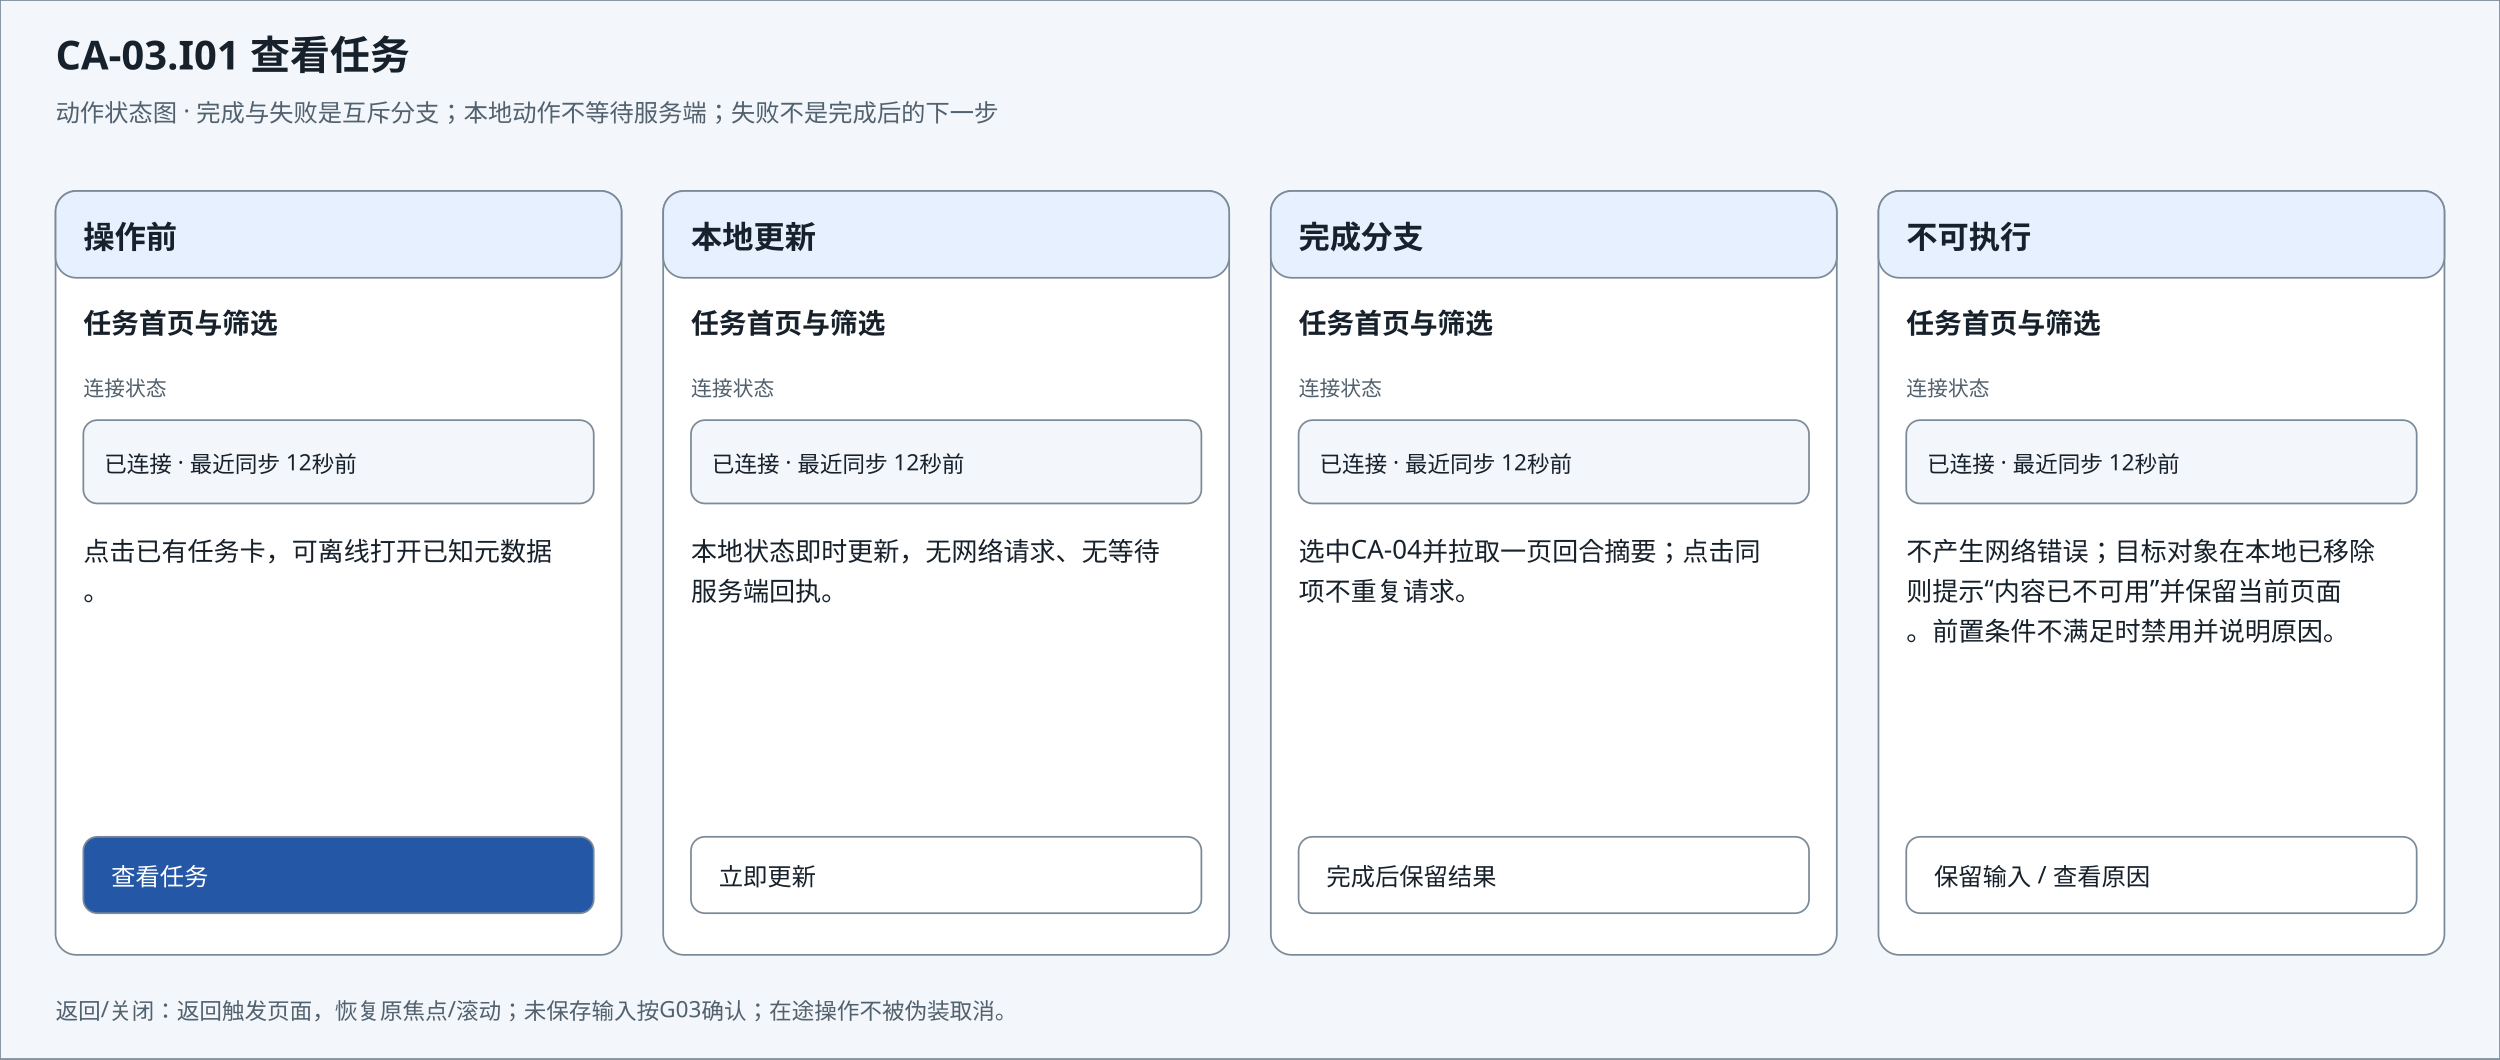
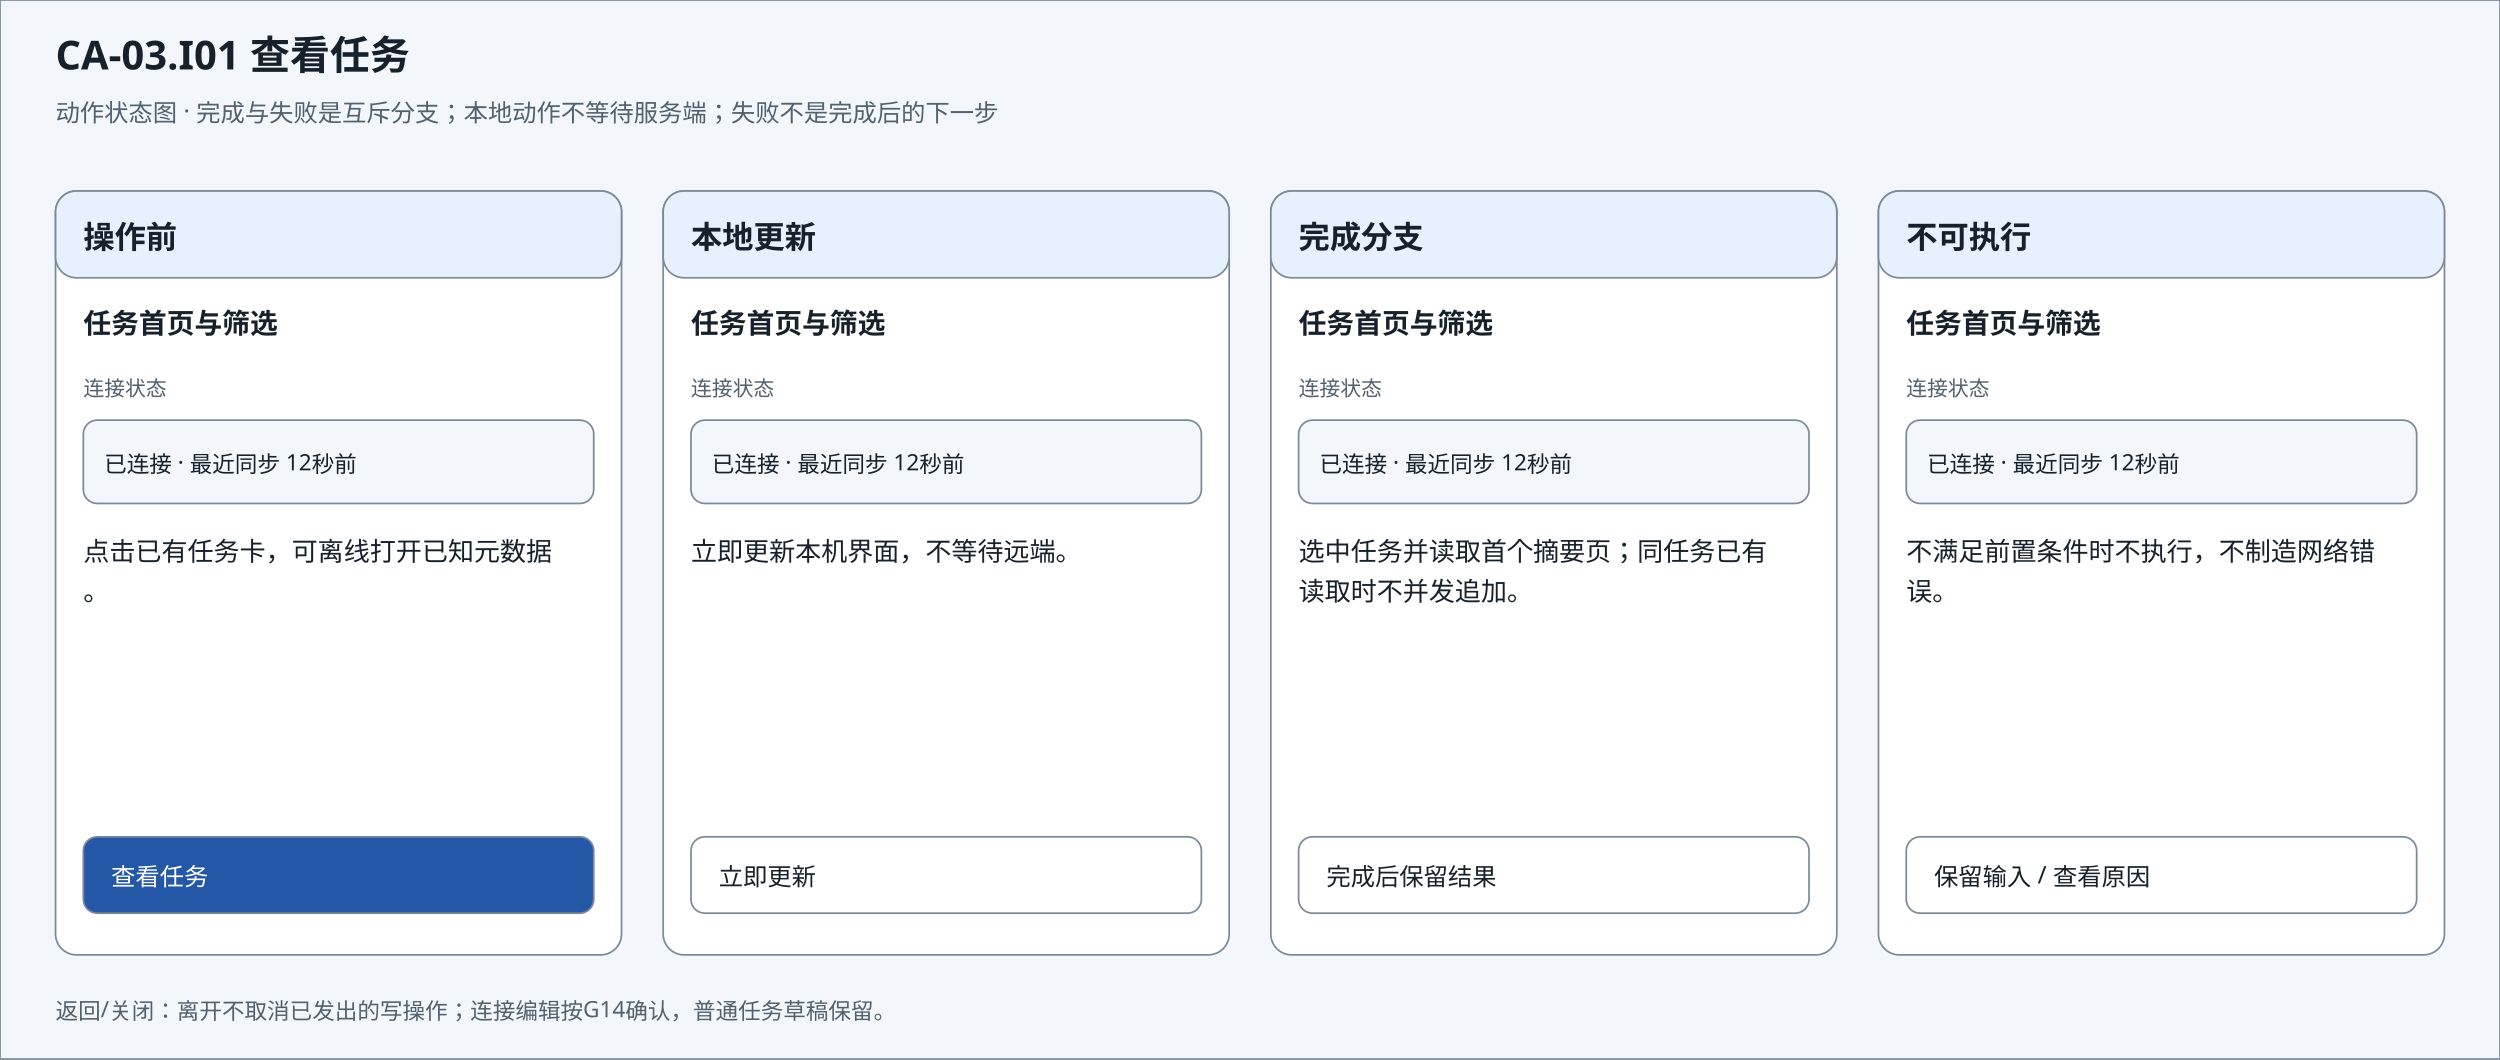
<svg xmlns="http://www.w3.org/2000/svg" width="1440" height="610" viewBox="0 0 1440 610" role="img">
  <style>text{font-family:"Microsoft YaHei","Segoe UI",sans-serif}</style>
  <rect x="0" y="0" width="1440" height="610" rx="0" fill="#F3F6FB" stroke="#7B8A98" />
  <text x="32" y="40" font-size="23" fill="#17212B" font-weight="600">CA-03.I01  查看任务</text>
  <text x="32" y="70" font-size="14" fill="#52616E" font-weight="400">动作状态图 · 完成与失败是互斥分支；本地动作不等待服务端；失败不是完成后的下一步</text>
  <rect x="32" y="110" width="326" height="440" rx="12" fill="#FFFFFF" stroke="#7B8A98" />
  <rect x="32" y="110" width="326" height="50" rx="12" fill="#E6F0FF" stroke="#7B8A98" />
  <text x="48" y="143" font-size="18" fill="#17212B" font-weight="600">操作前</text>
  <text x="48" y="192" font-size="16" fill="#17212B" font-weight="600">任务首页与筛选</text>
  <text x="48" y="228" font-size="12" fill="#52616E" font-weight="400">连接状态</text>
  <rect x="48" y="242" width="294" height="48" rx="8" fill="#F3F6FB" stroke="#7B8A98" />
  <text x="60" y="272" font-size="13" fill="#17212B" font-weight="400">已连接 · 最近同步 12秒前</text>
  <text x="48" y="323" font-size="15" fill="#17212B" font-weight="400">点击已有任务卡，可离线打开已知元数据</text>
  <text x="48" y="346" font-size="15" fill="#17212B" font-weight="400">。</text>
  <rect x="48" y="482" width="294" height="44" rx="8" fill="#2457A6" stroke="#7B8A98" />
  <text x="64" y="510" font-size="14" fill="#FFFFFF" font-weight="400">查看任务</text>
  <rect x="382" y="110" width="326" height="440" rx="12" fill="#FFFFFF" stroke="#7B8A98" />
  <rect x="382" y="110" width="326" height="50" rx="12" fill="#E6F0FF" stroke="#7B8A98" />
  <text x="398" y="143" font-size="18" fill="#17212B" font-weight="600">本地更新</text>
  <text x="398" y="192" font-size="16" fill="#17212B" font-weight="600">任务首页与筛选</text>
  <text x="398" y="228" font-size="12" fill="#52616E" font-weight="400">连接状态</text>
  <rect x="398" y="242" width="294" height="48" rx="8" fill="#F3F6FB" stroke="#7B8A98" />
  <text x="410" y="272" font-size="13" fill="#17212B" font-weight="400">已连接 · 最近同步 12秒前</text>
-   <text x="398" y="323" font-size="15" fill="#17212B" font-weight="400">本地状态即时更新，无网络请求、无等待</text>
-   <text x="398" y="346" font-size="15" fill="#17212B" font-weight="400">服务端回执。</text>
+   <text x="398" y="323" font-size="15" fill="#17212B" font-weight="400">立即更新本机界面，不等待远端。</text>
  <rect x="398" y="482" width="294" height="44" rx="8" fill="#FFFFFF" stroke="#7B8A98" />
  <text x="414" y="510" font-size="14" fill="#17212B" font-weight="400">立即更新</text>
  <rect x="732" y="110" width="326" height="440" rx="12" fill="#FFFFFF" stroke="#7B8A98" />
  <rect x="732" y="110" width="326" height="50" rx="12" fill="#E6F0FF" stroke="#7B8A98" />
  <text x="748" y="143" font-size="18" fill="#17212B" font-weight="600">完成分支</text>
  <text x="748" y="192" font-size="16" fill="#17212B" font-weight="600">任务首页与筛选</text>
  <text x="748" y="228" font-size="12" fill="#52616E" font-weight="400">连接状态</text>
  <rect x="748" y="242" width="294" height="48" rx="8" fill="#F3F6FB" stroke="#7B8A98" />
  <text x="760" y="272" font-size="13" fill="#17212B" font-weight="400">已连接 · 最近同步 12秒前</text>
-   <text x="748" y="323" font-size="15" fill="#17212B" font-weight="400">选中CA-04并拉取一页回合摘要；点击同</text>
-   <text x="748" y="346" font-size="15" fill="#17212B" font-weight="400">项不重复请求。</text>
+   <text x="748" y="323" font-size="15" fill="#17212B" font-weight="400">选中任务并读取首个摘要页；同任务已有</text>
+   <text x="748" y="346" font-size="15" fill="#17212B" font-weight="400">读取时不并发追加。</text>
  <rect x="748" y="482" width="294" height="44" rx="8" fill="#FFFFFF" stroke="#7B8A98" />
  <text x="764" y="510" font-size="14" fill="#17212B" font-weight="400">完成后保留结果</text>
  <rect x="1082" y="110" width="326" height="440" rx="12" fill="#FFFFFF" stroke="#7B8A98" />
  <rect x="1082" y="110" width="326" height="50" rx="12" fill="#E6F0FF" stroke="#7B8A98" />
  <text x="1098" y="143" font-size="18" fill="#17212B" font-weight="600">不可执行</text>
  <text x="1098" y="192" font-size="16" fill="#17212B" font-weight="600">任务首页与筛选</text>
  <text x="1098" y="228" font-size="12" fill="#52616E" font-weight="400">连接状态</text>
  <rect x="1098" y="242" width="294" height="48" rx="8" fill="#F3F6FB" stroke="#7B8A98" />
  <text x="1110" y="272" font-size="13" fill="#17212B" font-weight="400">已连接 · 最近同步 12秒前</text>
-   <text x="1098" y="323" font-size="15" fill="#17212B" font-weight="400">不产生网络错误；目标对象在本地已移除</text>
-   <text x="1098" y="346" font-size="15" fill="#17212B" font-weight="400">则提示“内容已不可用”并保留当前页面</text>
-   <text x="1098" y="369" font-size="15" fill="#17212B" font-weight="400">。前置条件不满足时禁用并说明原因。</text>
+   <text x="1098" y="323" font-size="15" fill="#17212B" font-weight="400">不满足前置条件时不执行，不制造网络错</text>
+   <text x="1098" y="346" font-size="15" fill="#17212B" font-weight="400">误。</text>
  <rect x="1098" y="482" width="294" height="44" rx="8" fill="#FFFFFF" stroke="#7B8A98" />
  <text x="1114" y="510" font-size="14" fill="#17212B" font-weight="400">保留输入 / 查看原因</text>
-   <text x="32" y="587" font-size="13" fill="#52616E" font-weight="400">返回/关闭：返回触发页面，恢复原焦点/滚动；未保存输入按G03确认；在途操作不被伪装取消。</text>
+   <text x="32" y="587" font-size="13" fill="#52616E" font-weight="400">返回/关闭：离开不取消已发出的写操作；连接编辑按G14确认，普通任务草稿保留。</text>
</svg>
